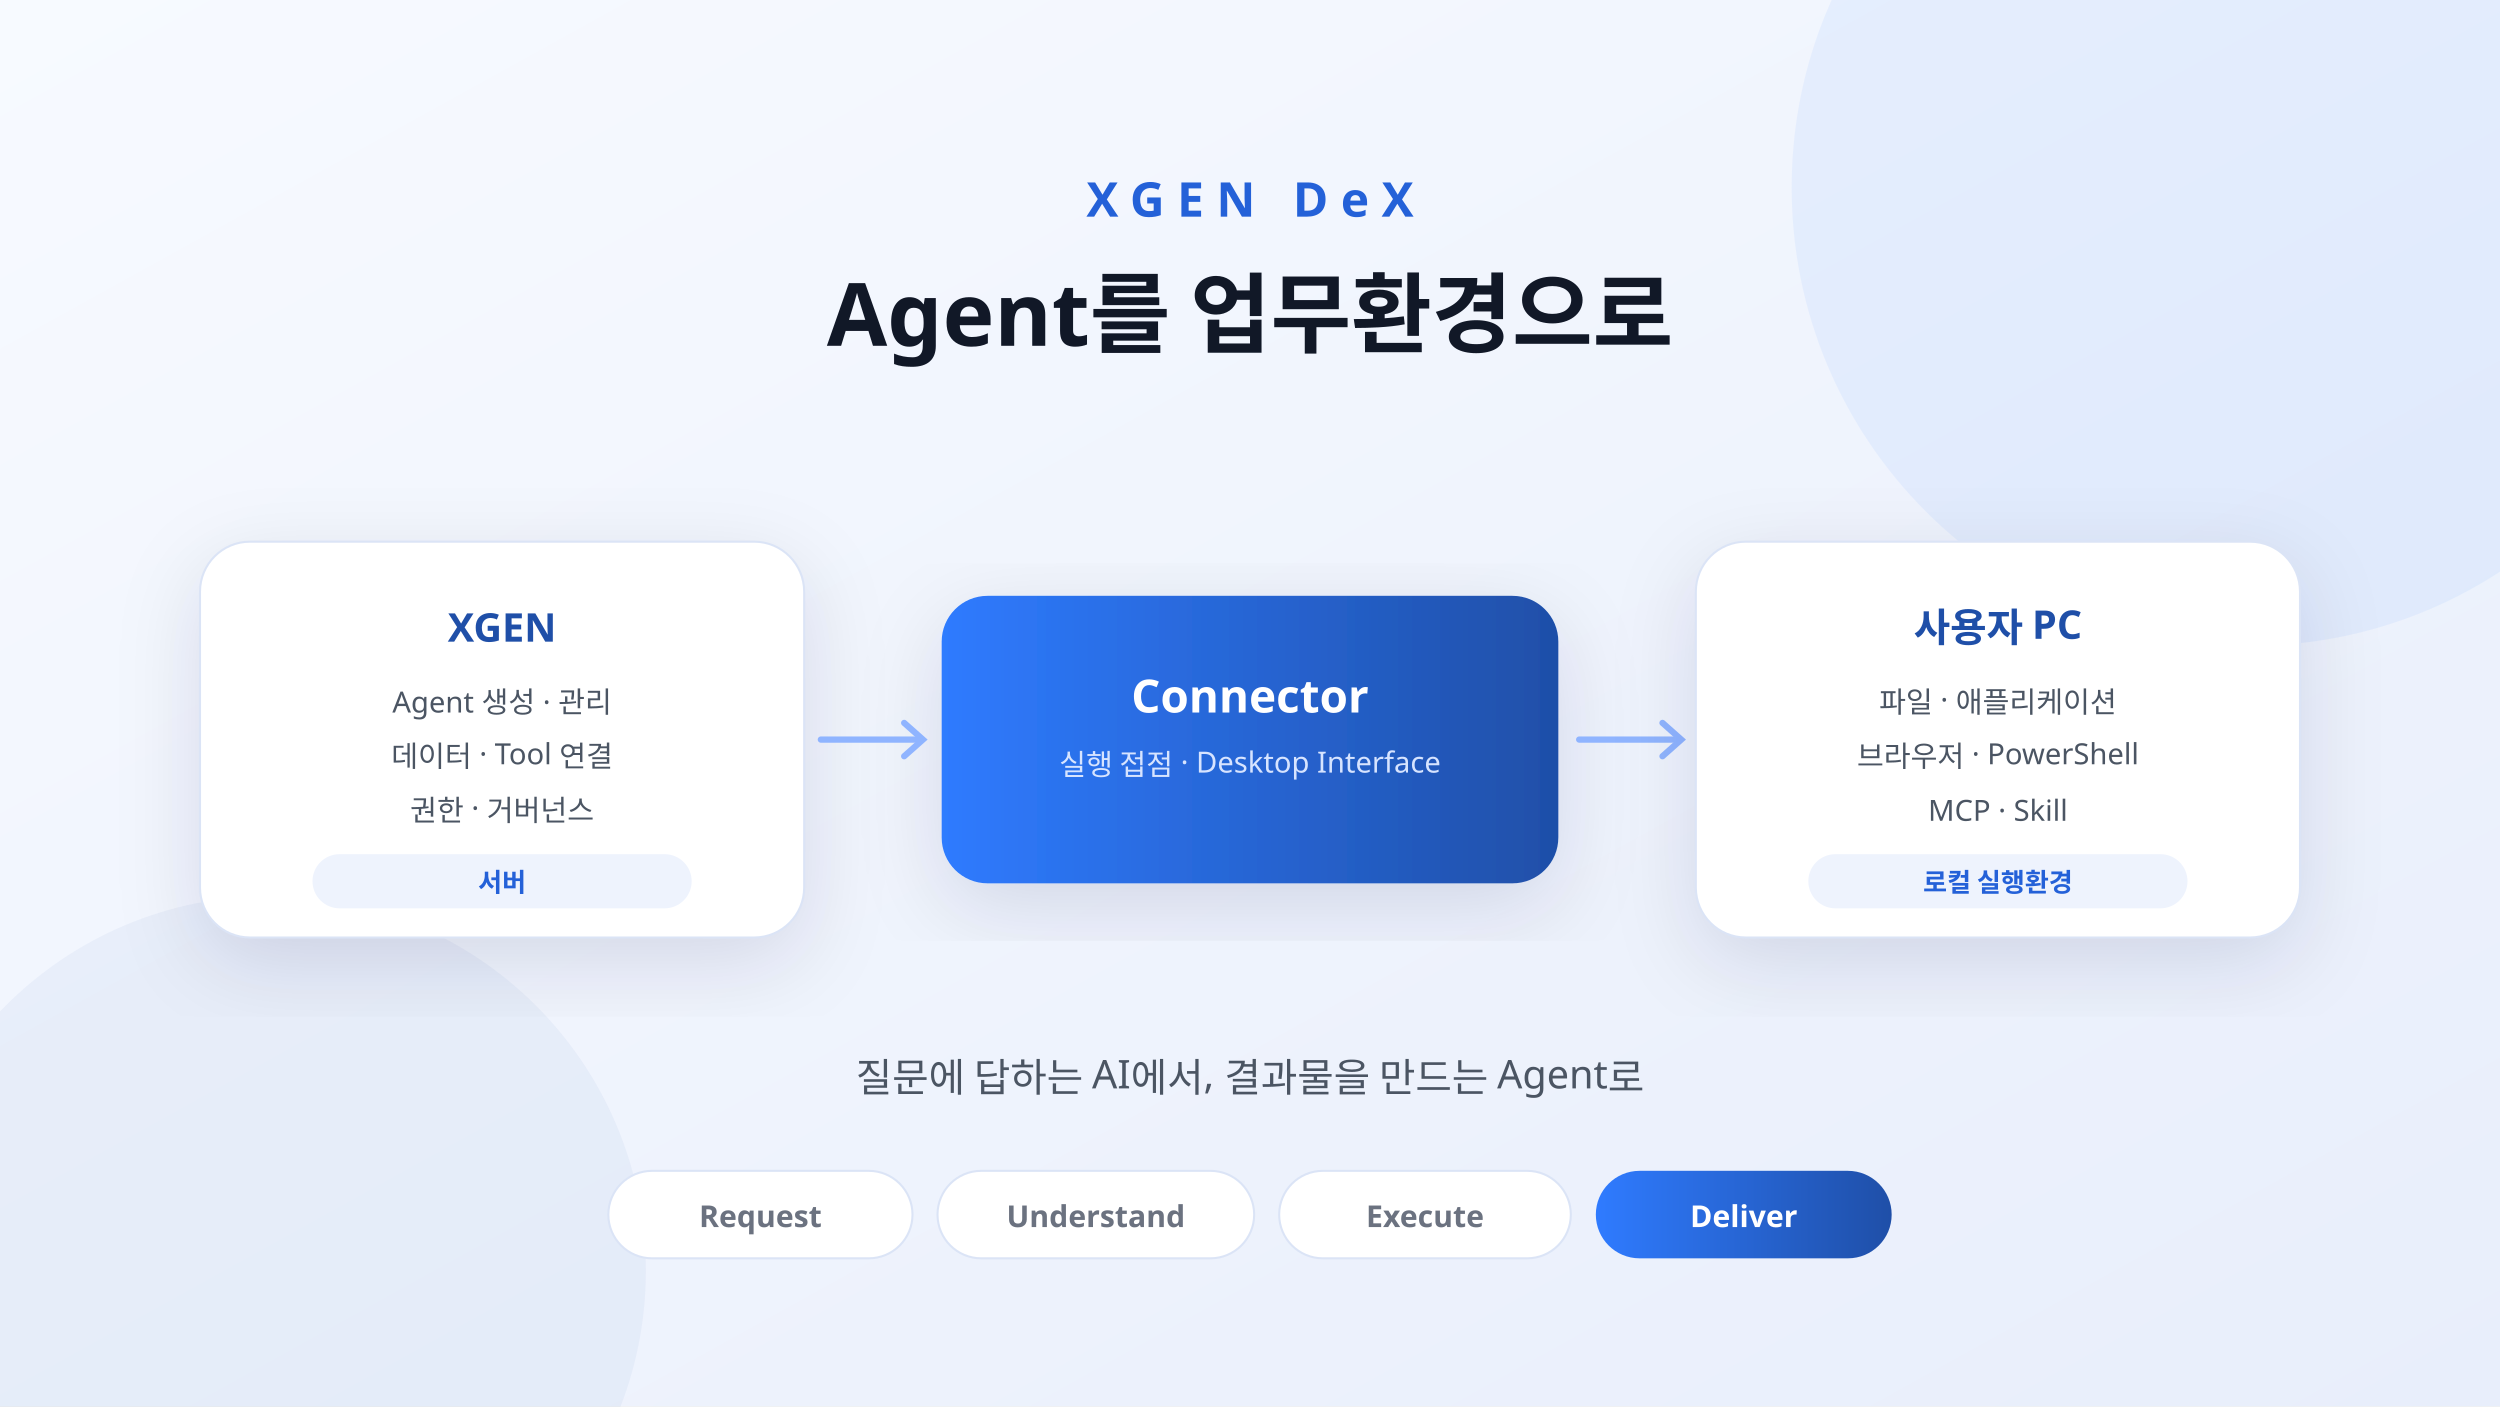
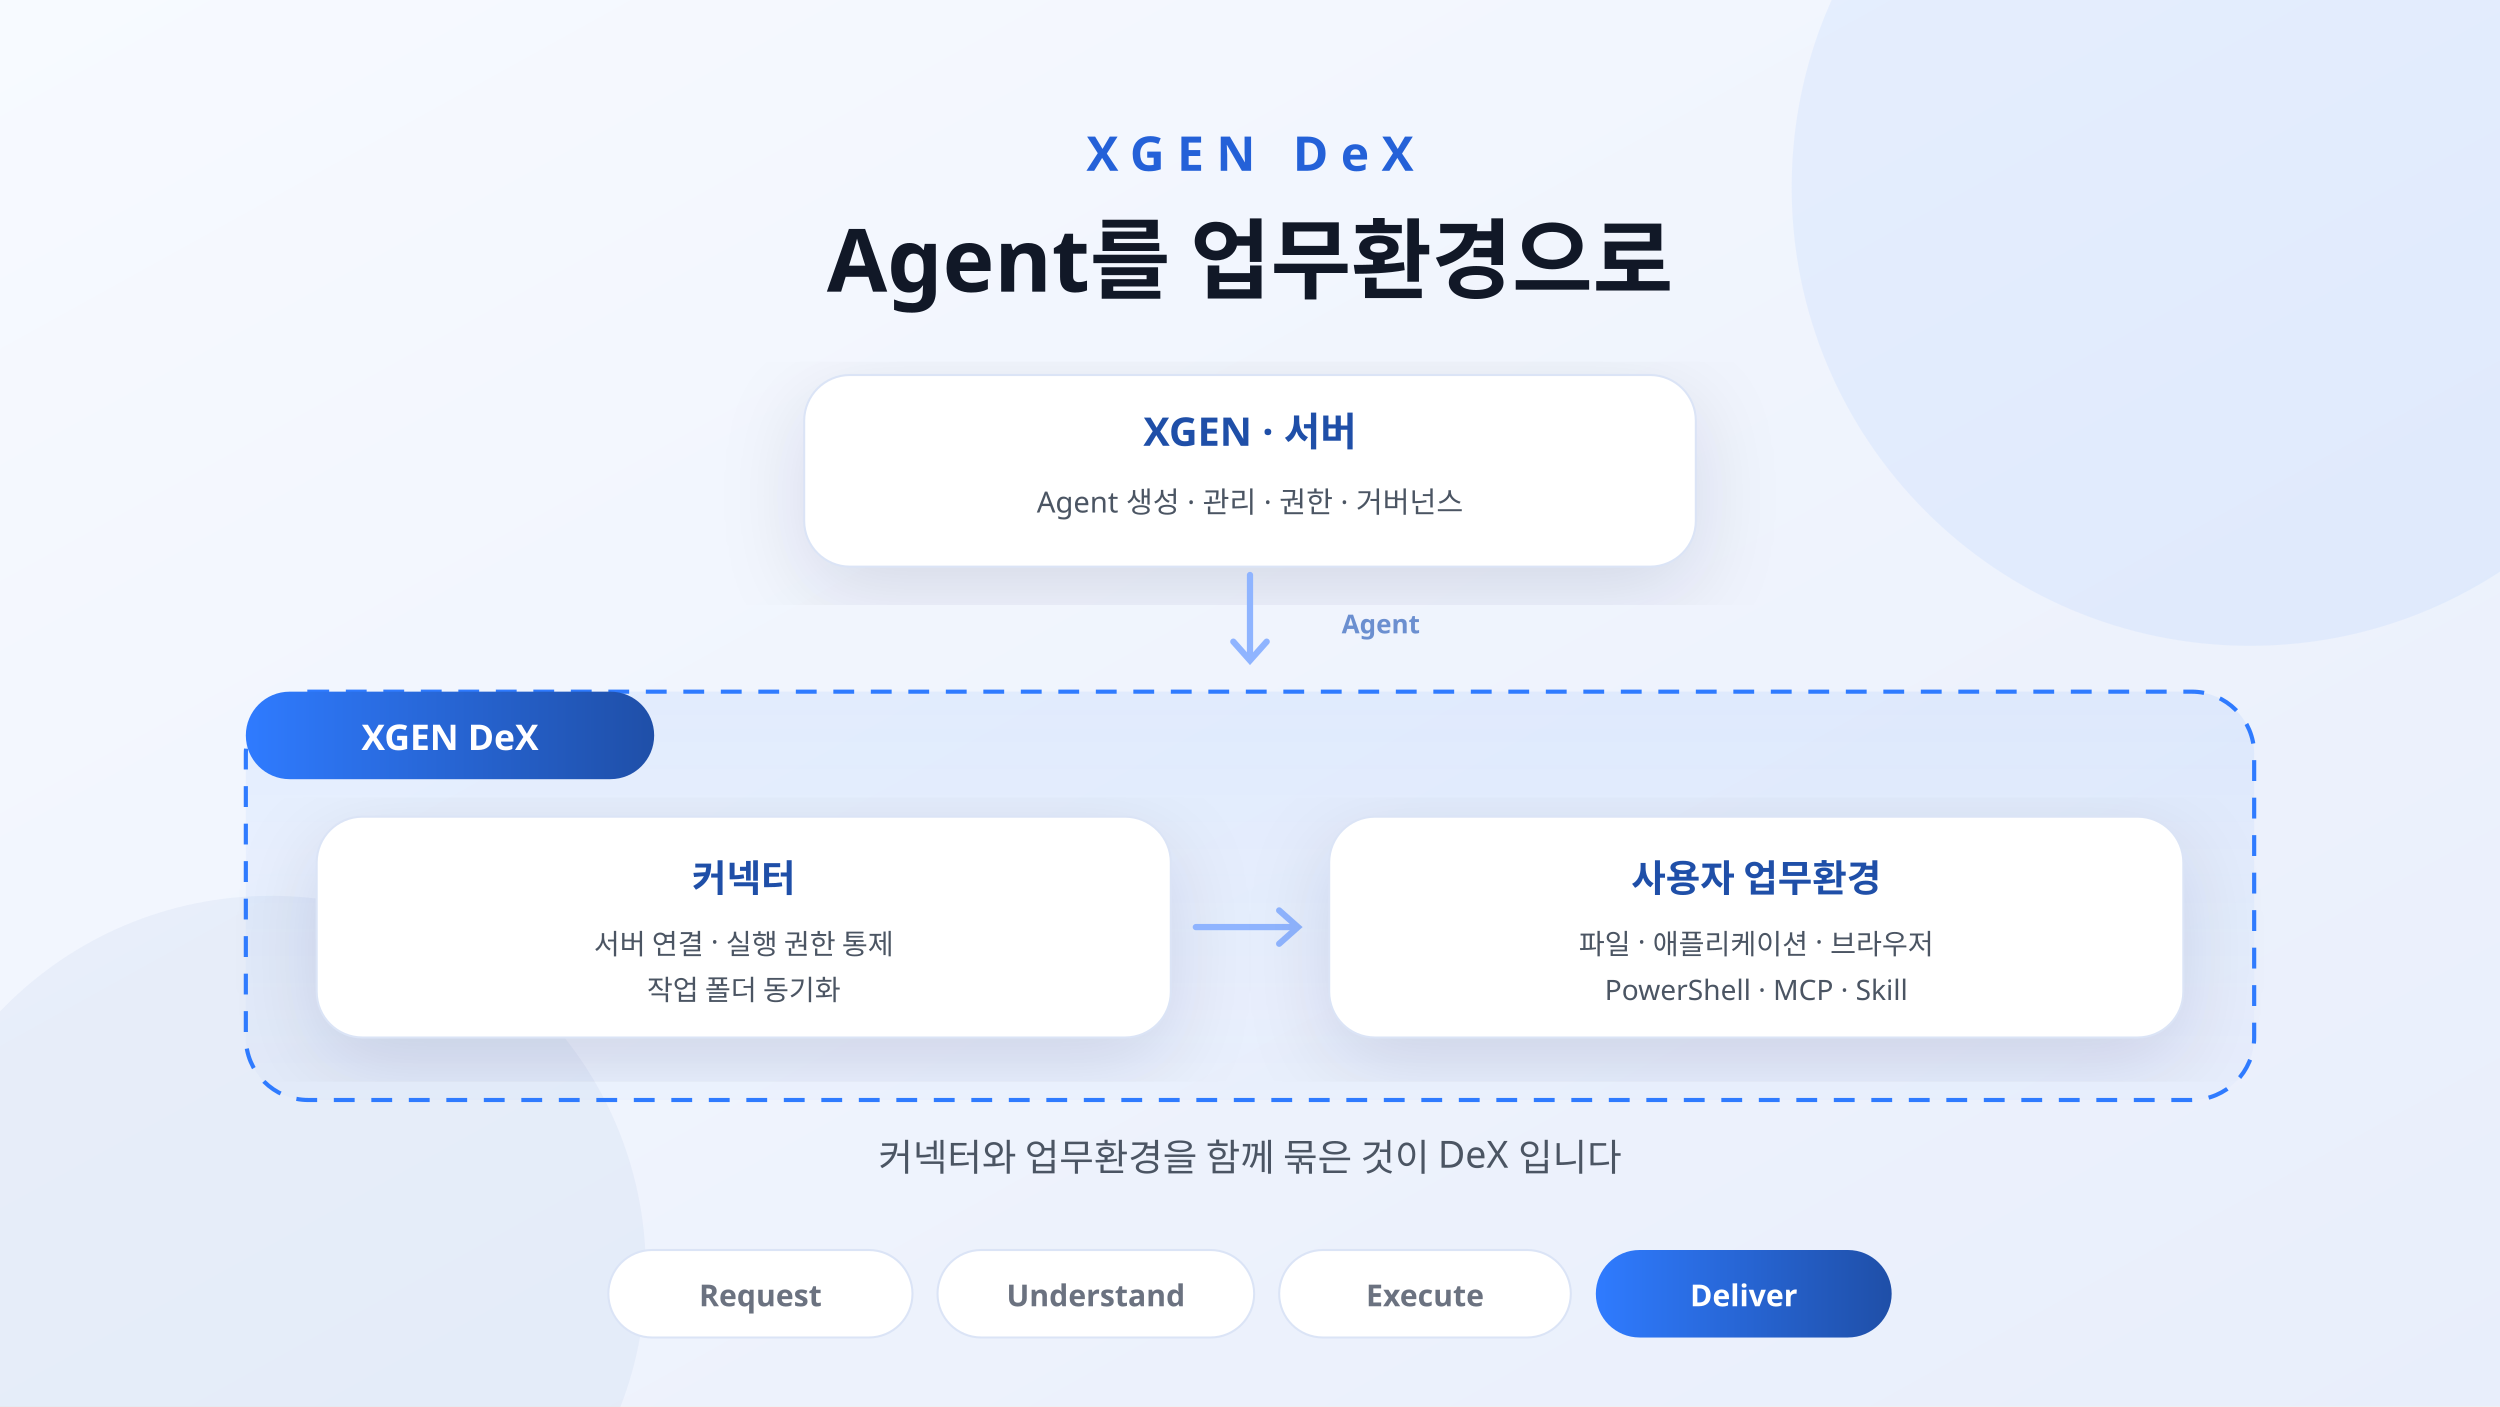
- <svg xmlns="http://www.w3.org/2000/svg" viewBox="0 0 1200 675" role="img" aria-label="XGEN DeX — 서버의 XGEN Agent 와 사용자 PC 업무환경을 Connector 가 잇는 모습">
+ <svg xmlns="http://www.w3.org/2000/svg" viewBox="0 0 1200 675" role="img" aria-label="XGEN DeX — 서버의 XGEN 이 만든 Agent 가, 커넥터와 사용자 업무환경을 함께 묶은 DeX 안으로 들어와 결과물을 만든다">
  <defs>
    <linearGradient id="bg" x1="0" y1="0" x2="1" y2="1">
      <stop offset="0" stop-color="#f7faff" />
      <stop offset="1" stop-color="#e8eefb" />
    </linearGradient>
    <linearGradient id="brand" x1="0" y1="0" x2="1" y2="0">
      <stop offset="0" stop-color="#2f7bff" />
      <stop offset="1" stop-color="#1f4fa8" />
    </linearGradient>
+     <linearGradient id="dexfill" x1="0" y1="0" x2="0" y2="1">
+       <stop offset="0" stop-color="#2f7bff" stop-opacity="0.08" />
+       <stop offset="1" stop-color="#2f7bff" stop-opacity="0.02" />
+     </linearGradient>
    <filter id="sh" x="-20%" y="-20%" width="140%" height="140%">
      <feDropShadow dx="0" dy="12" stdDeviation="20" flood-color="#14284f" flood-opacity="0.12" />
    </filter>
  </defs>
  <rect width="1200" height="675" fill="url(#bg)" />
  <circle cx="1080" cy="90" r="220" fill="#2f7bff" opacity="0.07" />
  <circle cx="130" cy="610" r="180" fill="#1f4fa8" opacity="0.05" />
-   <text x="600" y="104" text-anchor="middle" font-family="Pretendard,'Pretendard Variable','Malgun Gothic','Apple SD Gothic Neo','Noto Sans KR',sans-serif" font-size="23" font-weight="700" fill="#2461d8" letter-spacing="6">XGEN DeX</text>
-   <text x="600" y="166" text-anchor="middle" font-family="Pretendard,'Pretendard Variable','Malgun Gothic','Apple SD Gothic Neo','Noto Sans KR',sans-serif" font-size="42" font-weight="800" fill="#111827">Agent를 업무환경으로</text>
+   <text x="600" y="82" text-anchor="middle" font-family="Pretendard,'Pretendard Variable','Malgun Gothic','Apple SD Gothic Neo','Noto Sans KR',sans-serif" font-size="23" font-weight="700" fill="#2461d8" letter-spacing="6">XGEN DeX</text>
+   <text x="600" y="140" text-anchor="middle" font-family="Pretendard,'Pretendard Variable','Malgun Gothic','Apple SD Gothic Neo','Noto Sans KR',sans-serif" font-size="42" font-weight="800" fill="#111827">Agent를 업무환경으로</text>
  <g filter="url(#sh)">
-     <rect x="96" y="260" width="290" height="190" rx="24" fill="#ffffff" />
+     <rect x="386" y="180" width="428" height="92" rx="22" fill="#ffffff" />
  </g>
-   <rect x="96" y="260" width="290" height="190" rx="24" fill="none" stroke="#dbe4f6" />
-   <text x="241" y="308" text-anchor="middle" font-family="Pretendard,'Malgun Gothic',sans-serif" font-size="19" font-weight="800" fill="#1f4fa8">XGEN</text>
-   <g font-family="Pretendard,'Malgun Gothic',sans-serif" font-size="14" fill="#4b5563" text-anchor="middle">
-     <text x="241" y="342">Agent 생성 · 관리</text>
-     <text x="241" y="368">데이터 · Tool 연결</text>
-     <text x="241" y="394">권한 · 거버넌스</text>
+   <rect x="386" y="180" width="428" height="92" rx="22" fill="none" stroke="#dbe4f6" />
+   <text x="600" y="214" text-anchor="middle" font-family="Pretendard,'Malgun Gothic',sans-serif" font-size="19" font-weight="800" fill="#1f4fa8">XGEN · 서버</text>
+   <text x="600" y="246" text-anchor="middle" font-family="Pretendard,'Malgun Gothic',sans-serif" font-size="14" fill="#4b5563">Agent 생성 · 관리 · 권한 · 거버넌스</text>
+   <g stroke="#8fb4ff" stroke-width="3" stroke-linecap="round" fill="none">
+     <path d="M600 276 v40" />
+     <path d="M592 308 l8 9 8 -9" />
  </g>
-   <rect x="150" y="410" width="182" height="26" rx="13" fill="#eef3fd" />
-   <text x="241" y="428" text-anchor="middle" font-family="Pretendard,sans-serif" font-size="12.5" font-weight="700" fill="#2461d8">서버</text>
+   <text x="644" y="304" font-family="Pretendard,'Malgun Gothic',sans-serif" font-size="12.5" font-weight="700" fill="#6b8fd0">Agent</text>
+   <rect x="118" y="332" width="964" height="196" rx="30" fill="url(#dexfill)" stroke="#2f7bff" stroke-width="2" stroke-dasharray="10 8" />
+   <rect x="118" y="332" width="196" height="42" rx="21" fill="url(#brand)" />
+   <text x="216" y="360" text-anchor="middle" font-family="Pretendard,'Malgun Gothic',sans-serif" font-size="17" font-weight="800" fill="#ffffff">XGEN DeX</text>
  <g filter="url(#sh)">
-     <rect x="452" y="286" width="296" height="138" rx="22" fill="url(#brand)" />
+     <rect x="152" y="392" width="410" height="106" rx="22" fill="#ffffff" />
  </g>
-   <text x="600" y="342" text-anchor="middle" font-family="Pretendard,'Malgun Gothic',sans-serif" font-size="22" font-weight="800" fill="#ffffff">Connector</text>
-   <text x="600" y="372" text-anchor="middle" font-family="Pretendard,'Malgun Gothic',sans-serif" font-size="14" fill="#d7e4ff">실행 접점 · Desktop Interface</text>
+   <rect x="152" y="392" width="410" height="106" rx="22" fill="none" stroke="#dbe4f6" />
+   <text x="357" y="428" text-anchor="middle" font-family="Pretendard,'Malgun Gothic',sans-serif" font-size="18" font-weight="800" fill="#1f4fa8">커넥터</text>
+   <text x="357" y="458" text-anchor="middle" font-family="Pretendard,'Malgun Gothic',sans-serif" font-size="13.5" fill="#4b5563">서버 연결 · 실행 권한 통제</text>
+   <text x="357" y="480" text-anchor="middle" font-family="Pretendard,'Malgun Gothic',sans-serif" font-size="13.5" fill="#4b5563">작업 폴더 동기화</text>
  <g stroke="#8fb4ff" stroke-width="3" stroke-linecap="round" fill="none">
-     <path d="M394 355 h48" />
-     <path d="M434 347 l9 8 -9 8" />
-     <path d="M758 355 h48" />
-     <path d="M798 347 l9 8 -9 8" />
+     <path d="M574 445 h48" />
+     <path d="M614 437 l9 8 -9 8" />
  </g>
  <g filter="url(#sh)">
-     <rect x="814" y="260" width="290" height="190" rx="24" fill="#ffffff" />
+     <rect x="638" y="392" width="410" height="106" rx="22" fill="#ffffff" />
  </g>
-   <rect x="814" y="260" width="290" height="190" rx="24" fill="none" stroke="#dbe4f6" />
-   <text x="959" y="308" text-anchor="middle" font-family="Pretendard,'Malgun Gothic',sans-serif" font-size="19" font-weight="800" fill="#1f4fa8">사용자 PC</text>
-   <g font-family="Pretendard,'Malgun Gothic',sans-serif" font-size="14" fill="#4b5563" text-anchor="middle">
-     <text x="959" y="342">파일 · 애플리케이션</text>
-     <text x="959" y="368">브라우저 · PowerShell</text>
-     <text x="959" y="394">MCP · Skill</text>
-   </g>
-   <rect x="868" y="410" width="182" height="26" rx="13" fill="#eef3fd" />
-   <text x="959" y="428" text-anchor="middle" font-family="Pretendard,sans-serif" font-size="12.5" font-weight="700" fill="#2461d8">로컬 실행환경</text>
-   <text x="600" y="524" text-anchor="middle" font-family="Pretendard,'Malgun Gothic',sans-serif" font-size="19" fill="#4b5563">질문에 답하는 AI에서, 결과물을 만드는 Agent로</text>
+   <rect x="638" y="392" width="410" height="106" rx="22" fill="none" stroke="#dbe4f6" />
+   <text x="843" y="428" text-anchor="middle" font-family="Pretendard,'Malgun Gothic',sans-serif" font-size="18" font-weight="800" fill="#1f4fa8">사용자 업무환경</text>
+   <text x="843" y="458" text-anchor="middle" font-family="Pretendard,'Malgun Gothic',sans-serif" font-size="13.5" fill="#4b5563">파일 · 애플리케이션 · 브라우저</text>
+   <text x="843" y="480" text-anchor="middle" font-family="Pretendard,'Malgun Gothic',sans-serif" font-size="13.5" fill="#4b5563">PowerShell · MCP · Skill</text>
+   <text x="600" y="562" text-anchor="middle" font-family="Pretendard,'Malgun Gothic',sans-serif" font-size="18" fill="#4b5563">커넥터와 업무환경을 함께 묶은 것이 DeX 입니다</text>
  <g font-family="Pretendard,sans-serif" font-size="14.5" font-weight="700">
-     <rect x="292" y="562" width="146" height="42" rx="21" fill="#ffffff" stroke="#dbe4f6" />
-     <text x="365" y="589" text-anchor="middle" fill="#6b7280">Request</text>
-     <rect x="450" y="562" width="152" height="42" rx="21" fill="#ffffff" stroke="#dbe4f6" />
-     <text x="526" y="589" text-anchor="middle" fill="#6b7280">Understand</text>
-     <rect x="614" y="562" width="140" height="42" rx="21" fill="#ffffff" stroke="#dbe4f6" />
-     <text x="684" y="589" text-anchor="middle" fill="#6b7280">Execute</text>
-     <rect x="766" y="562" width="142" height="42" rx="21" fill="url(#brand)" />
-     <text x="837" y="589" text-anchor="middle" fill="#ffffff">Deliver</text>
+     <rect x="292" y="600" width="146" height="42" rx="21" fill="#ffffff" stroke="#dbe4f6" />
+     <text x="365" y="627" text-anchor="middle" fill="#6b7280">Request</text>
+     <rect x="450" y="600" width="152" height="42" rx="21" fill="#ffffff" stroke="#dbe4f6" />
+     <text x="526" y="627" text-anchor="middle" fill="#6b7280">Understand</text>
+     <rect x="614" y="600" width="140" height="42" rx="21" fill="#ffffff" stroke="#dbe4f6" />
+     <text x="684" y="627" text-anchor="middle" fill="#6b7280">Execute</text>
+     <rect x="766" y="600" width="142" height="42" rx="21" fill="url(#brand)" />
+     <text x="837" y="627" text-anchor="middle" fill="#ffffff">Deliver</text>
  </g>
</svg>
